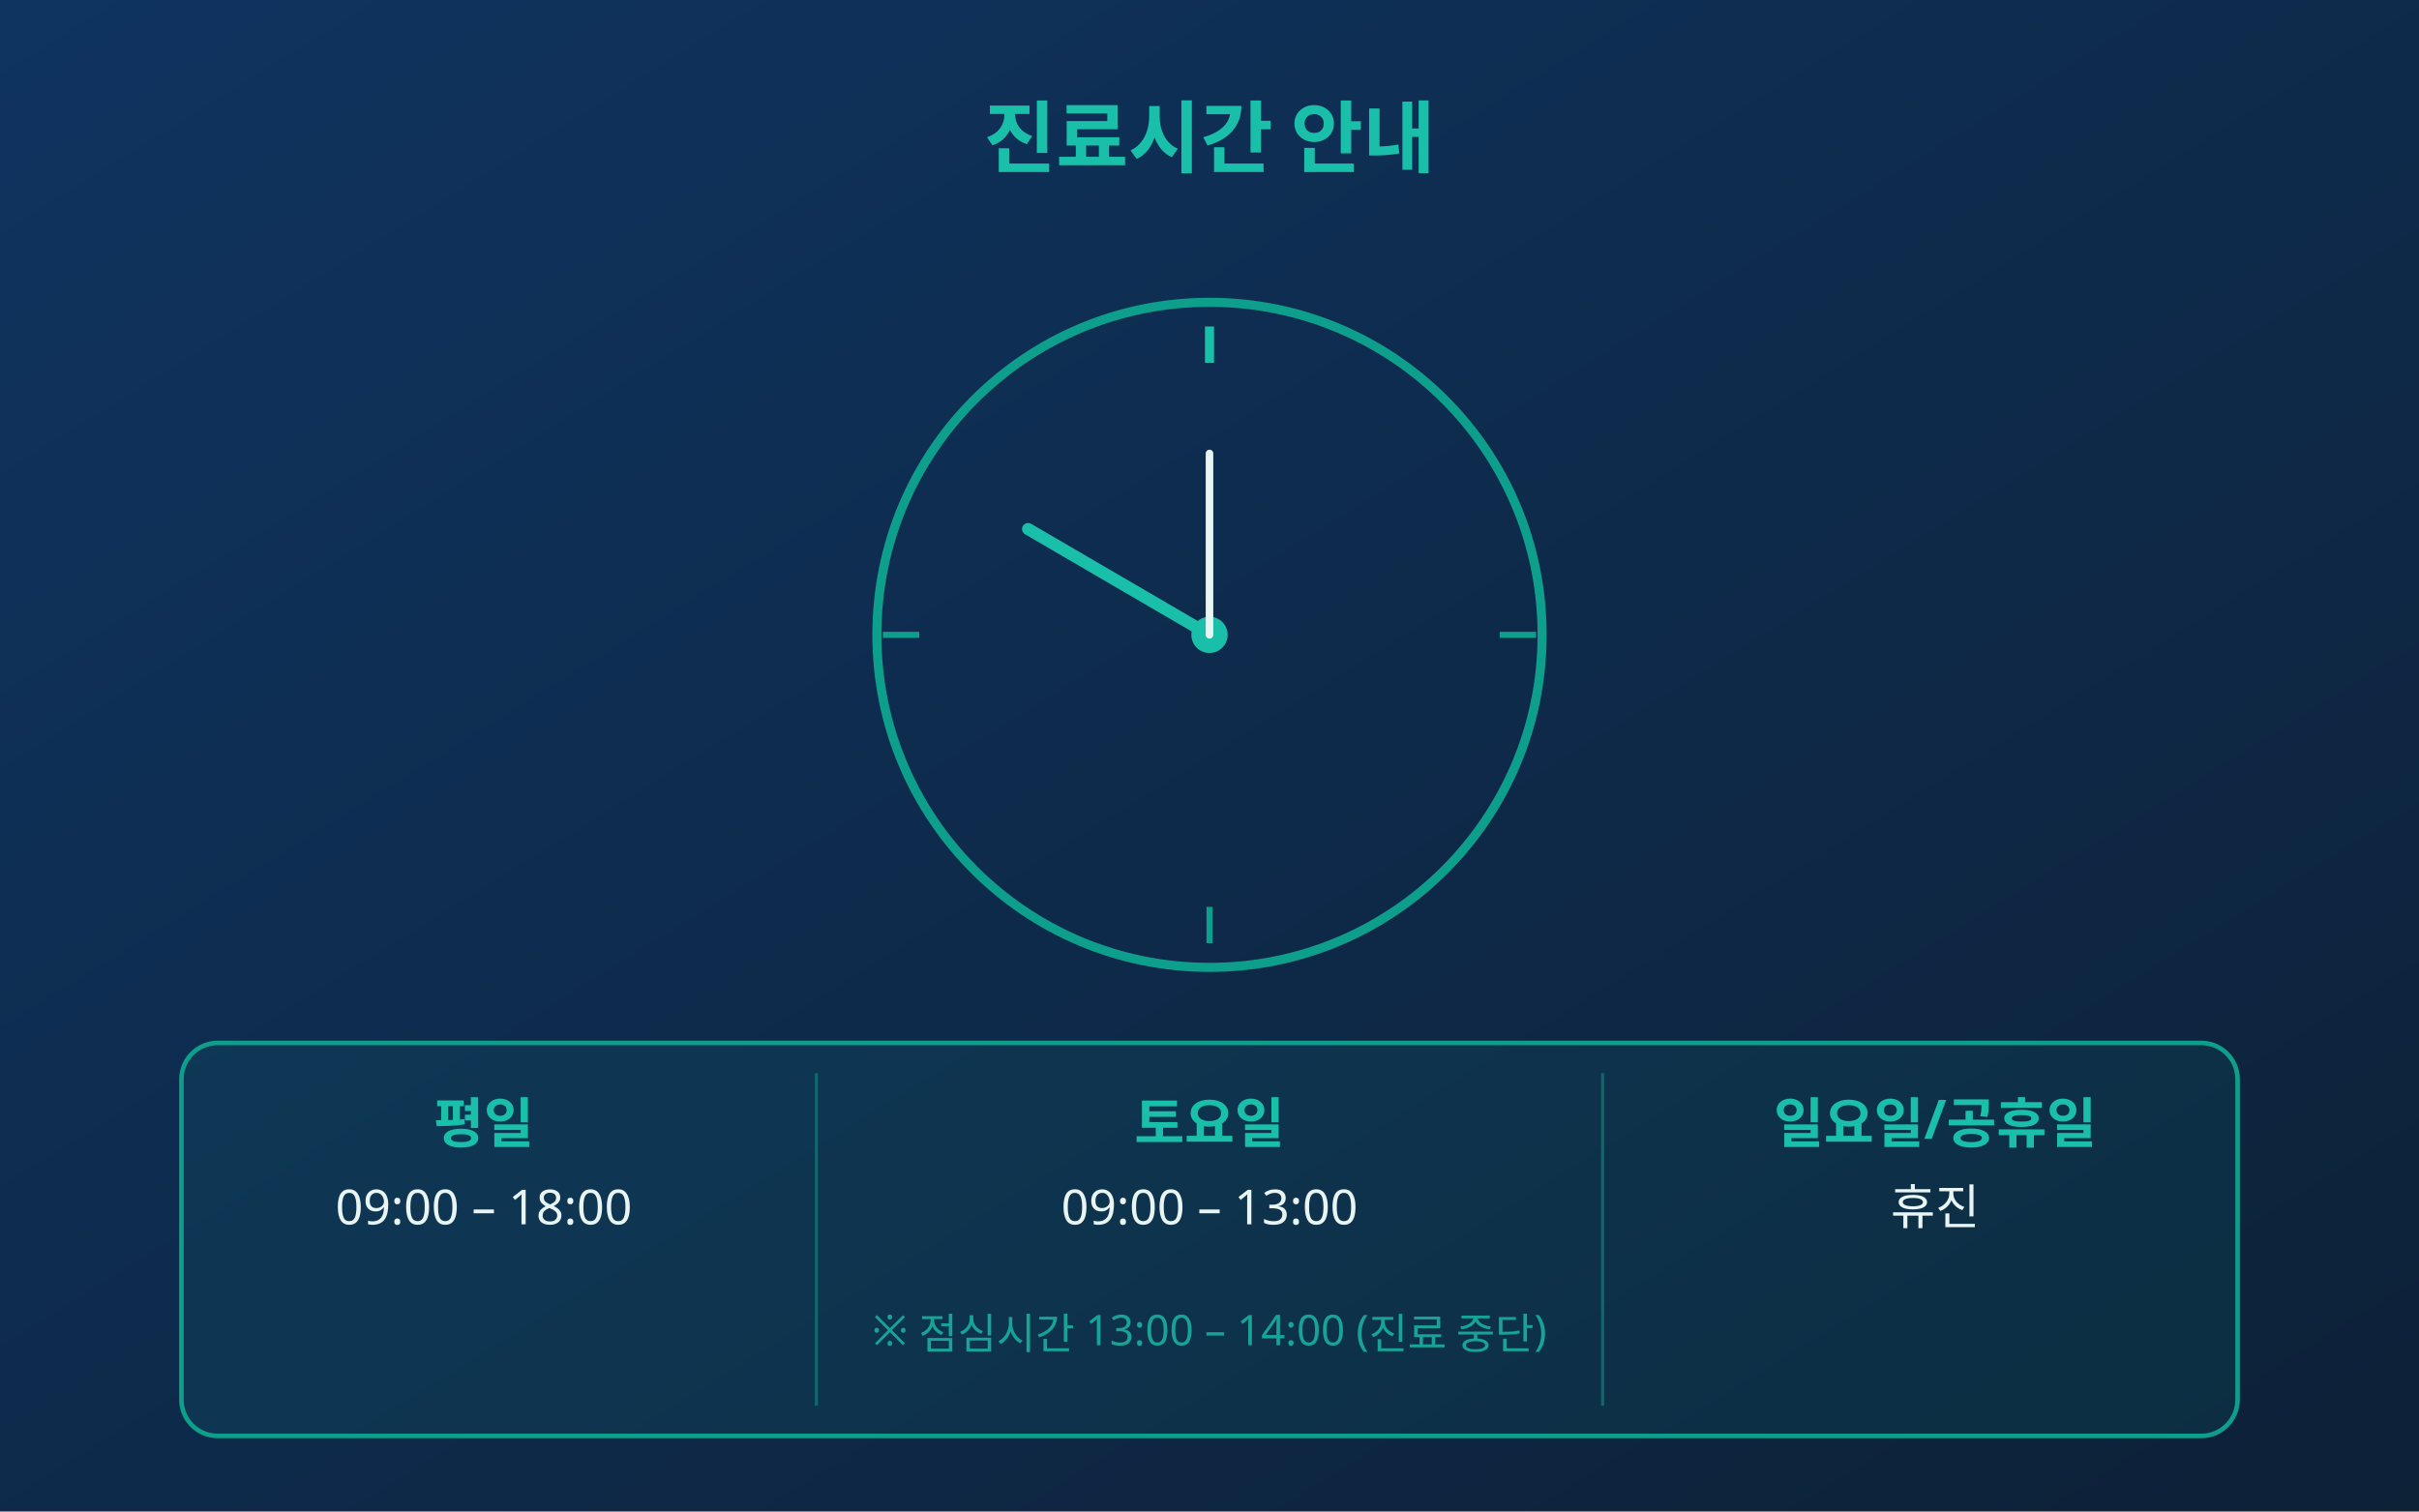
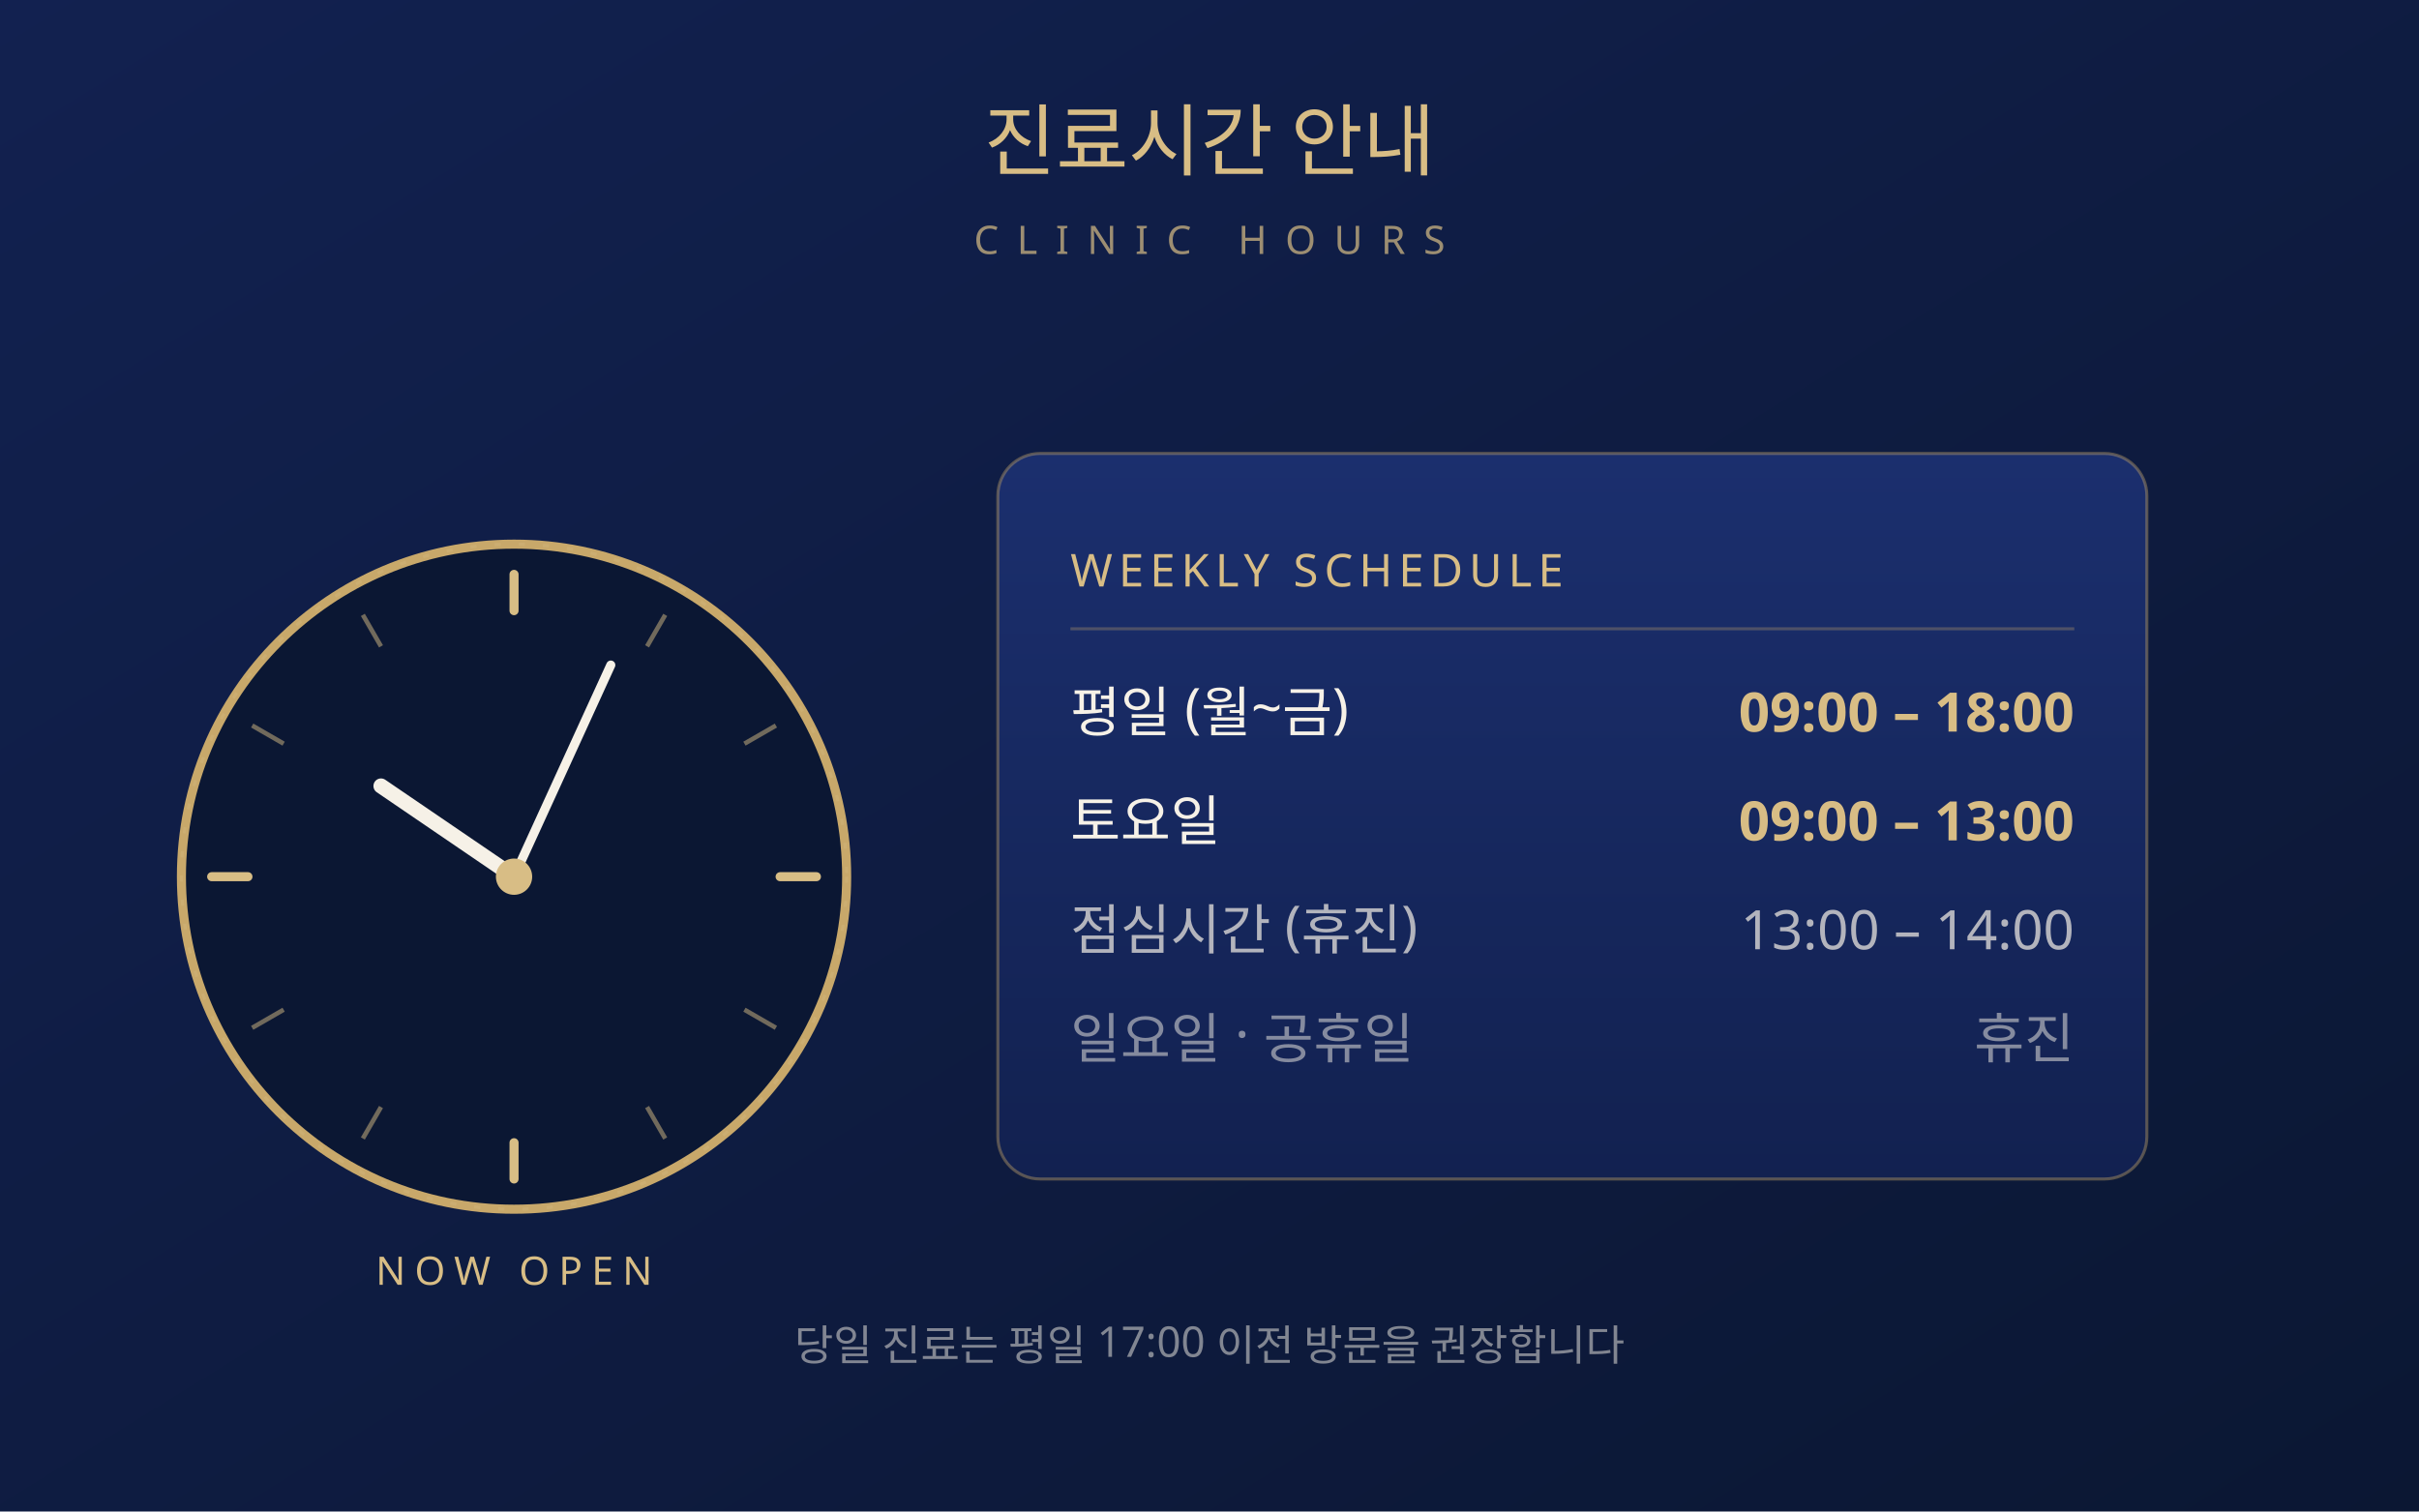
<svg xmlns="http://www.w3.org/2000/svg" viewBox="0 0 800 500" width="800" height="500">
  <defs>
-     <linearGradient id="bg" x1="0" y1="0" x2="1" y2="1">
-       <stop offset="0" stop-color="#0f3460" />
-       <stop offset="1" stop-color="#0d2137" />
+     <linearGradient id="hbg" x1="0" y1="0" x2="1" y2="1">
+       <stop offset="0" stop-color="#122150" />
+       <stop offset="1" stop-color="#0b1733" />
+     </linearGradient>
+     <linearGradient id="hcard" x1="0" y1="0" x2="0" y2="1">
+       <stop offset="0" stop-color="#1b2f6e" />
+       <stop offset="1" stop-color="#122150" />
    </linearGradient>
  </defs>
-   <rect width="800" height="500" fill="url(#bg)" />
-   <text x="400" y="55" fill="#1abfaa" font-size="26" font-family="sans-serif" text-anchor="middle" font-weight="bold">진료시간 안내</text>
-   <circle cx="400" cy="210" r="110" fill="none" stroke="#0e9f8c" stroke-width="3" />
-   <circle cx="400" cy="210" r="6" fill="#1abfaa" />
-   <line x1="400" y1="108" x2="400" y2="120" stroke="#1abfaa" stroke-width="3" />
-   <line x1="400" y1="300" x2="400" y2="312" stroke="#0e9f8c" stroke-width="2" />
-   <line x1="292" y1="210" x2="304" y2="210" stroke="#0e9f8c" stroke-width="2" />
-   <line x1="496" y1="210" x2="508" y2="210" stroke="#0e9f8c" stroke-width="2" />
-   <line x1="400" y1="210" x2="340" y2="175" stroke="#1abfaa" stroke-width="4" stroke-linecap="round" />
-   <line x1="400" y1="210" x2="400" y2="150" stroke="#e8f5f3" stroke-width="2.5" stroke-linecap="round" />
-   <rect x="60" y="345" width="680" height="130" rx="12" fill="#0e9f8c" fill-opacity="0.1" stroke="#0e9f8c" stroke-width="1.5" />
-   <text x="160" y="378" fill="#1abfaa" font-size="18" font-family="sans-serif" text-anchor="middle" font-weight="bold">평일</text>
-   <text x="160" y="405" fill="#e8f5f3" font-size="16" font-family="sans-serif" text-anchor="middle">09:00 – 18:00</text>
-   <line x1="270" y1="355" x2="270" y2="465" stroke="#0e9f8c" stroke-width="1" opacity="0.5" />
-   <text x="400" y="378" fill="#1abfaa" font-size="18" font-family="sans-serif" text-anchor="middle" font-weight="bold">토요일</text>
-   <text x="400" y="405" fill="#e8f5f3" font-size="16" font-family="sans-serif" text-anchor="middle">09:00 – 13:00</text>
-   <line x1="530" y1="355" x2="530" y2="465" stroke="#0e9f8c" stroke-width="1" opacity="0.5" />
-   <text x="640" y="378" fill="#1abfaa" font-size="18" font-family="sans-serif" text-anchor="middle" font-weight="bold">일요일/공휴일</text>
-   <text x="640" y="405" fill="#e8f5f3" font-size="16" font-family="sans-serif" text-anchor="middle">휴진</text>
-   <text x="400" y="445" fill="#1abfaa" font-size="14" font-family="sans-serif" text-anchor="middle" opacity="0.8">※ 점심시간 13:00 – 14:00 (진료 중단)</text>
+   <rect width="800" height="500" fill="url(#hbg)" />
+   <text x="400" y="56" fill="#d8bd85" font-size="26" font-family="serif" text-anchor="middle">진료시간 안내</text>
+   <text x="400" y="84" fill="#d8bd85" font-size="13" font-family="sans-serif" letter-spacing="6" text-anchor="middle" opacity="0.7">CLINIC HOURS</text>
+   <g transform="translate(170,290)">
+     <circle r="110" fill="#0b1733" stroke="#c8a86a" stroke-width="3" />
+     <circle r="110" fill="none" stroke="#d8bd85" stroke-width="1" opacity="0.3" stroke-dasharray="2 6" />
+     <g stroke="#d8bd85" stroke-width="3" stroke-linecap="round">
+       <line x1="0" y1="-100" x2="0" y2="-88" />
+       <line x1="100" y1="0" x2="88" y2="0" />
+       <line x1="0" y1="100" x2="0" y2="88" />
+       <line x1="-100" y1="0" x2="-88" y2="0" />
+     </g>
+     <g stroke="#d8bd85" stroke-width="1.5" opacity="0.5">
+       <line x1="50" y1="-86.6" x2="44" y2="-76.2" />
+       <line x1="86.6" y1="-50" x2="76.2" y2="-44" />
+       <line x1="86.6" y1="50" x2="76.2" y2="44" />
+       <line x1="50" y1="86.6" x2="44" y2="76.2" />
+       <line x1="-50" y1="86.6" x2="-44" y2="76.2" />
+       <line x1="-86.6" y1="50" x2="-76.2" y2="44" />
+       <line x1="-86.6" y1="-50" x2="-76.2" y2="-44" />
+       <line x1="-50" y1="-86.6" x2="-44" y2="-76.2" />
+     </g>
+     <line x1="0" y1="0" x2="-44" y2="-30" stroke="#f6f1e7" stroke-width="5" stroke-linecap="round" />
+     <line x1="0" y1="0" x2="32" y2="-70" stroke="#f6f1e7" stroke-width="3" stroke-linecap="round" />
+     <circle r="6" fill="#d8bd85" />
+     <text y="135" fill="#d8bd85" font-family="sans-serif" font-size="13" text-anchor="middle" letter-spacing="3">NOW OPEN</text>
+   </g>
+   <g transform="translate(330,150)">
+     <rect width="380" height="240" rx="14" fill="url(#hcard)" stroke="#c8a86a" stroke-opacity="0.4" />
+     <g font-family="sans-serif" fill="#f6f1e7">
+       <text x="24" y="44" font-size="15" fill="#d8bd85" letter-spacing="2">WEEKLY SCHEDULE</text>
+       <line x1="24" y1="58" x2="356" y2="58" stroke="#c8a86a" stroke-opacity="0.3" />
+       <g font-size="18">
+         <text x="24" y="92">평일 (월~금)</text>
+         <text x="356" y="92" text-anchor="end" fill="#d8bd85" font-weight="600">09:00 – 18:00</text>
+         <text x="24" y="128">토요일</text>
+         <text x="356" y="128" text-anchor="end" fill="#d8bd85" font-weight="600">09:00 – 13:00</text>
+         <text x="24" y="164" opacity="0.7">점심시간 (휴진)</text>
+         <text x="356" y="164" text-anchor="end" opacity="0.7">13:00 – 14:00</text>
+         <text x="24" y="200" opacity="0.5">일요일 · 공휴일</text>
+         <text x="356" y="200" text-anchor="end" opacity="0.5">휴진</text>
+       </g>
+     </g>
+   </g>
+   <text x="400" y="450" fill="#f6f1e7" font-size="14" text-anchor="middle" font-family="sans-serif" opacity="0.5">
+     당일 진료는 평일 17:00 이전 방문을 권장합니다
+   </text>
</svg>
